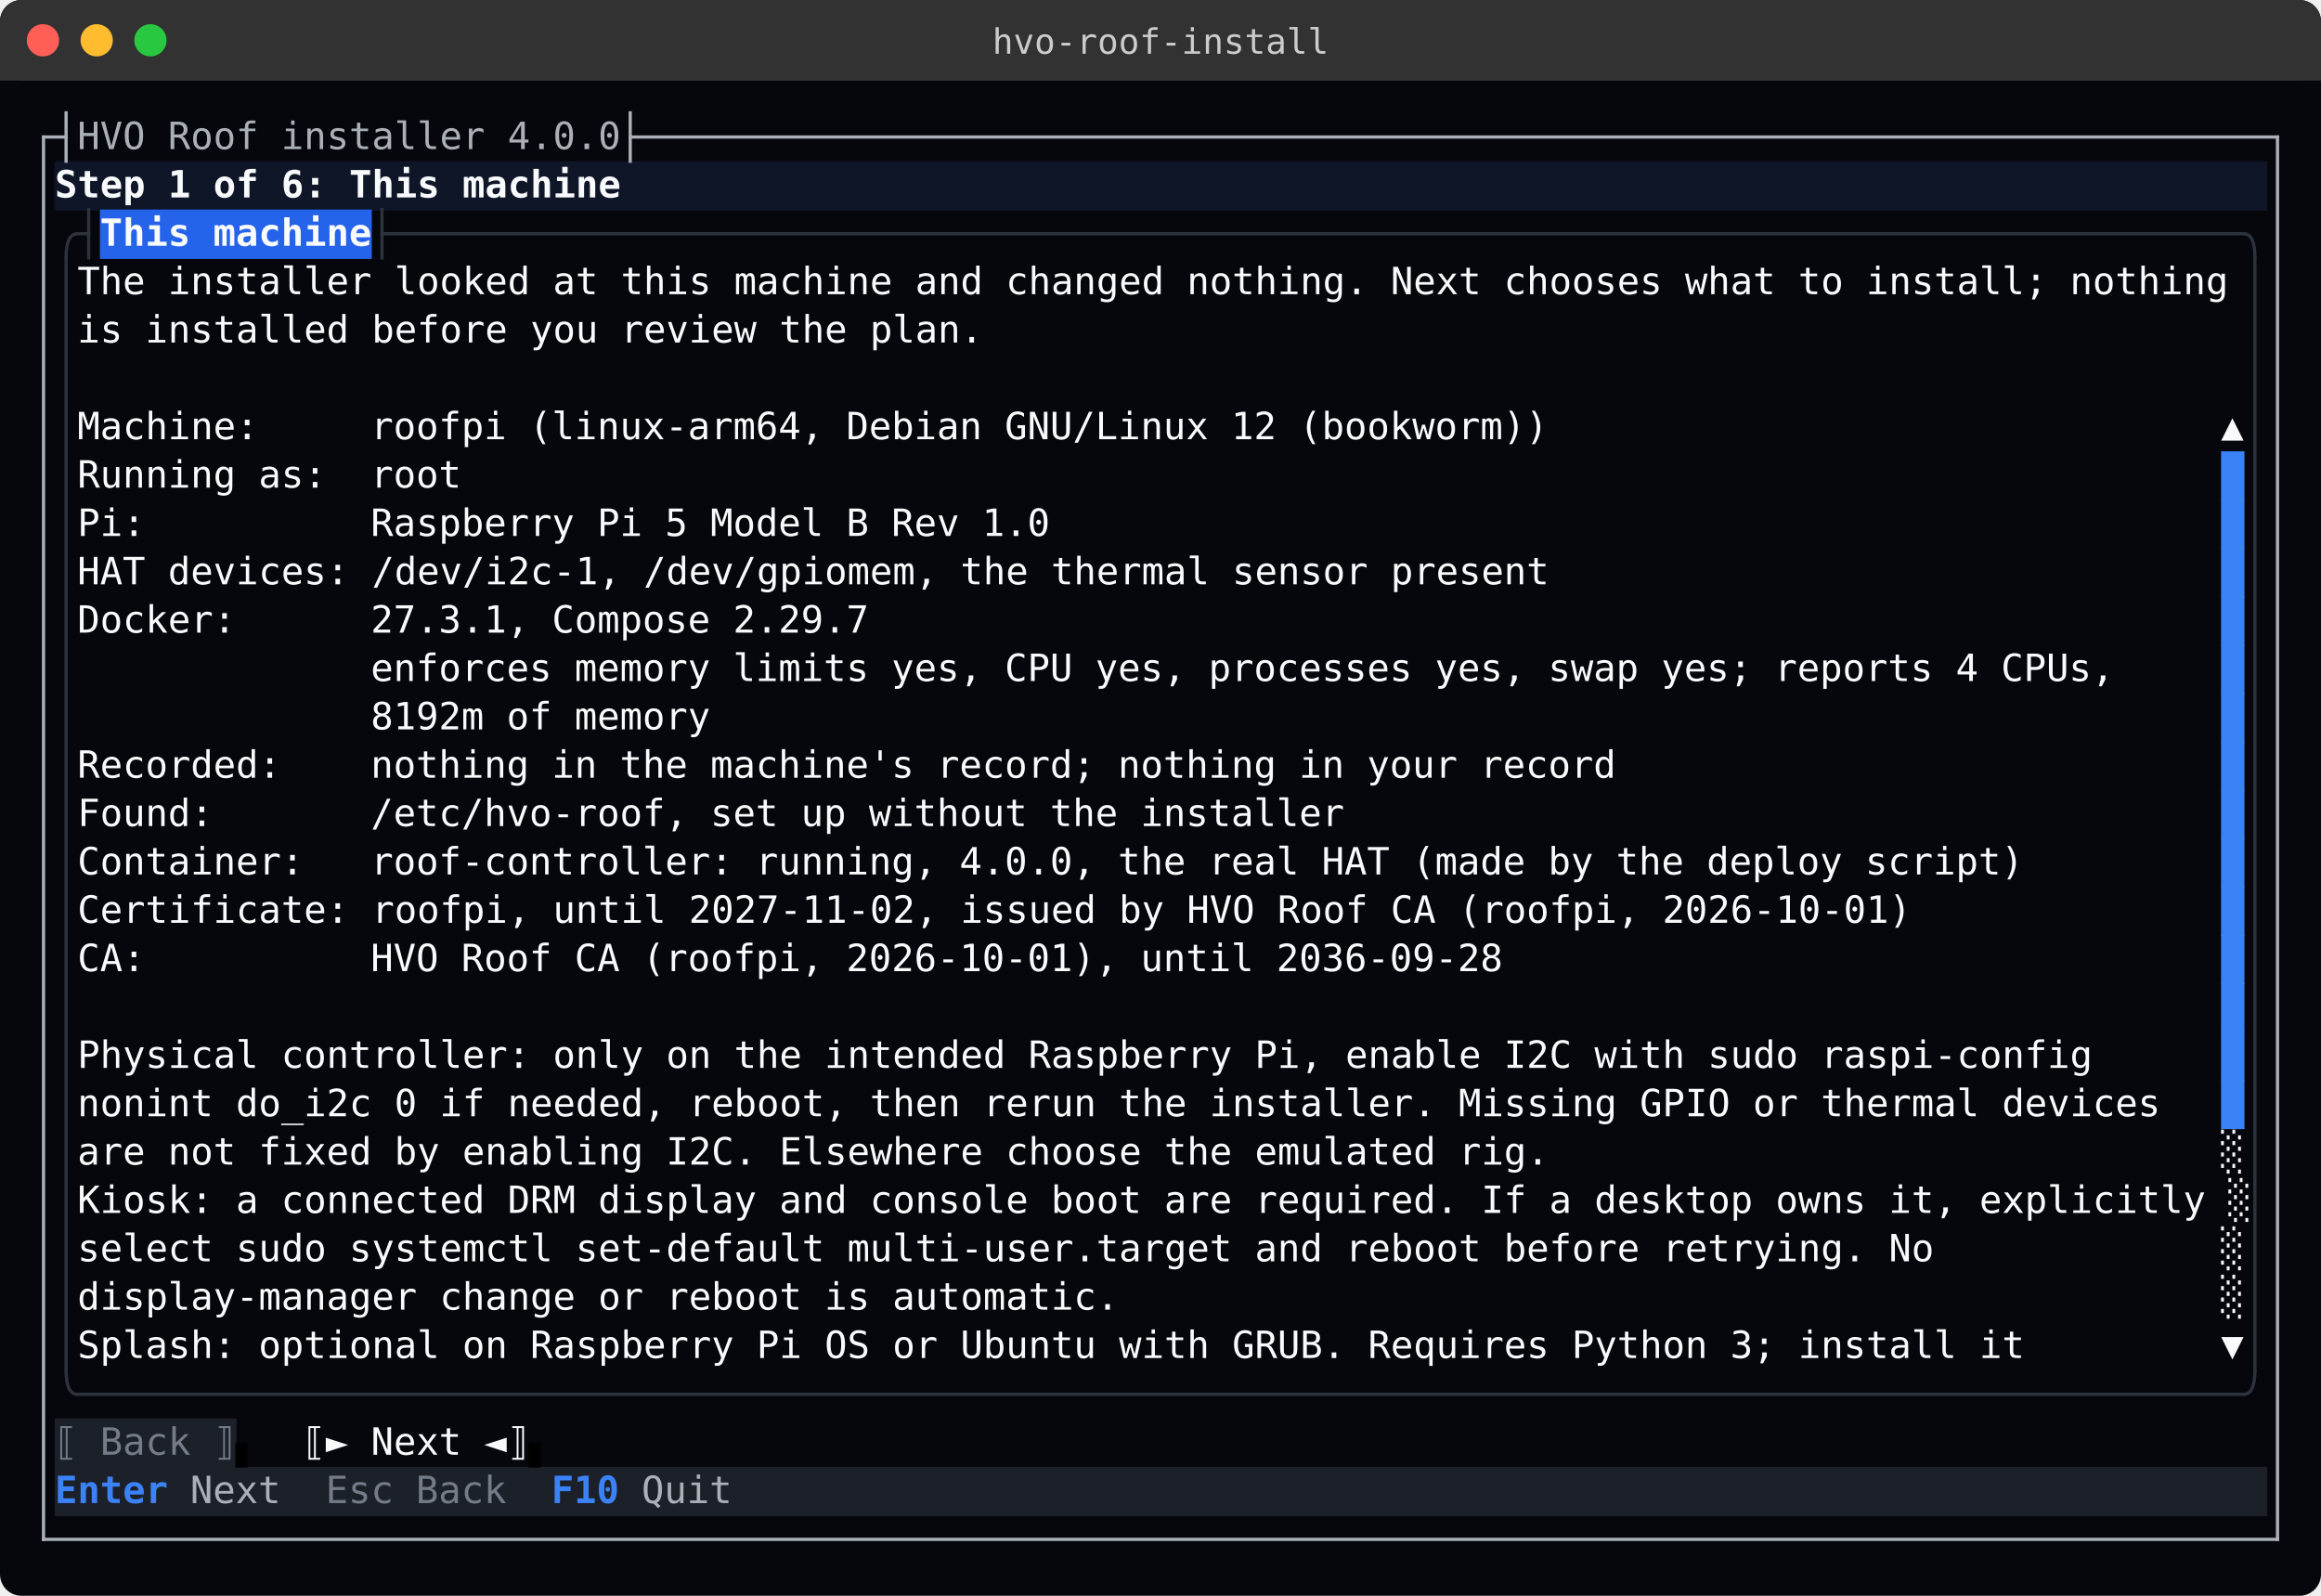
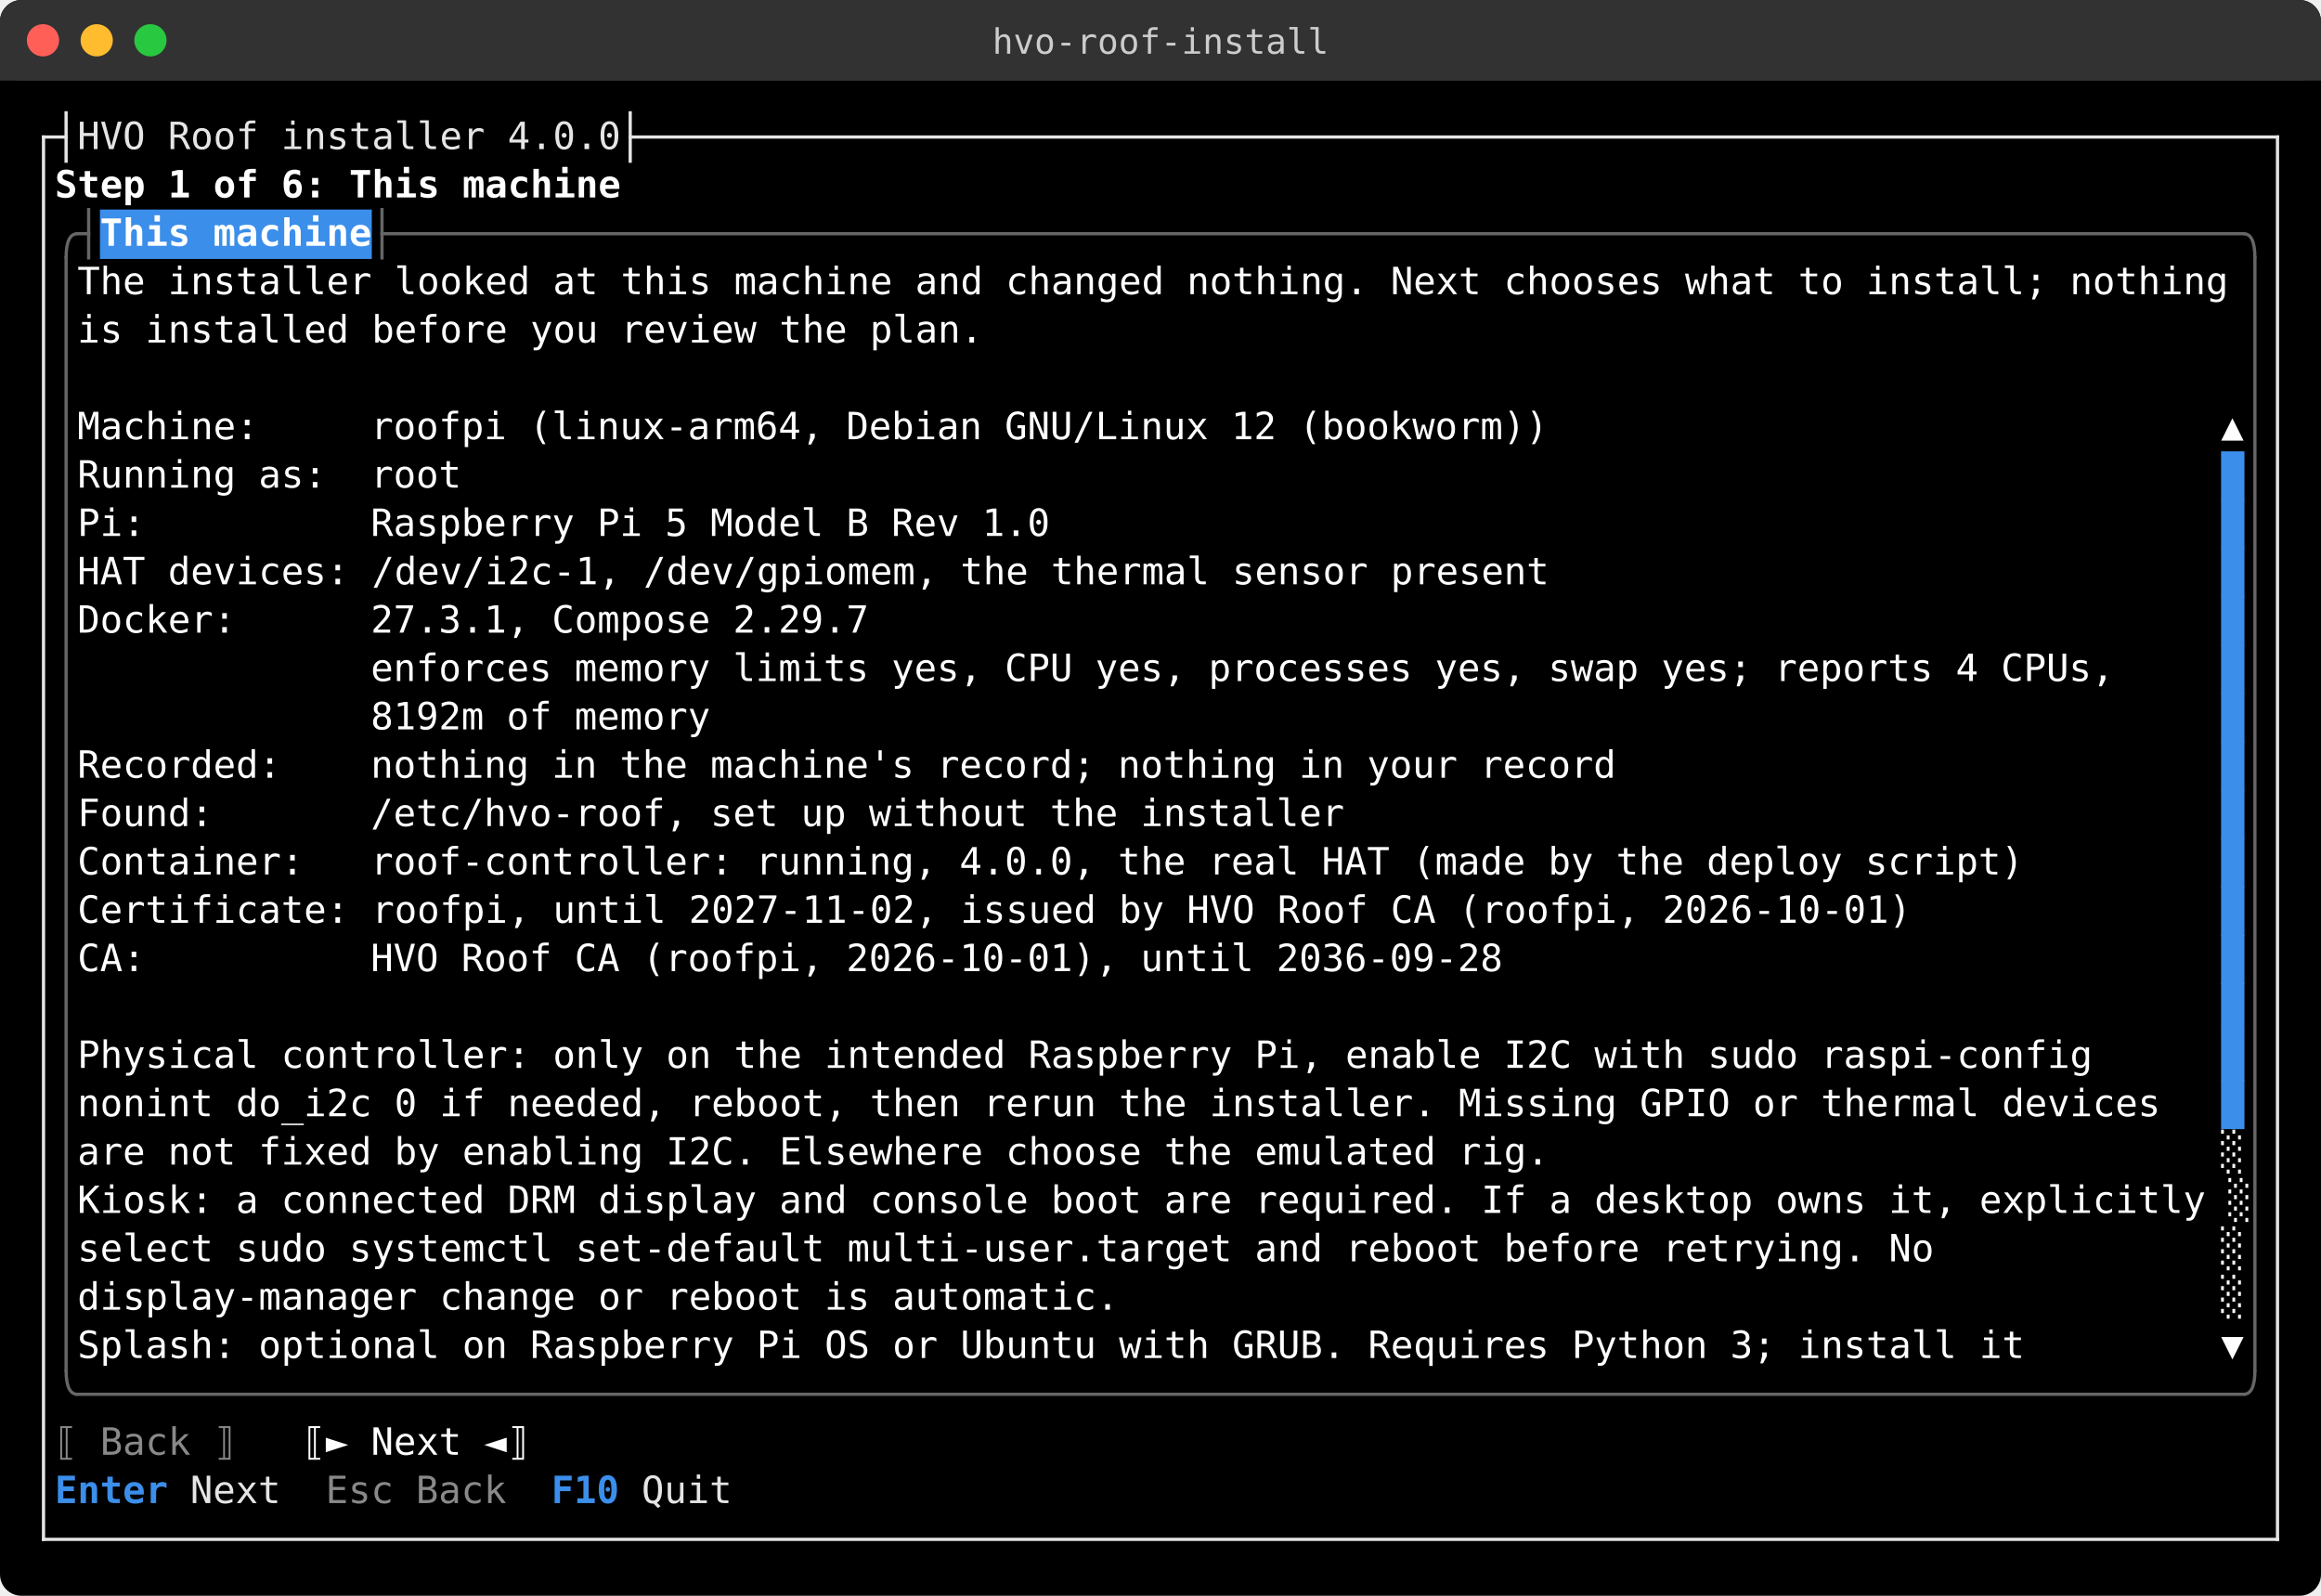
<svg xmlns="http://www.w3.org/2000/svg" width="864" height="594" viewBox="0 0 864.00 594.00" role="img" aria-label="hvo-roof-install">
  <g font-family="ui-monospace, SFMono-Regular, 'Cascadia Mono', 'DejaVu Sans Mono', Menlo, Consolas, 'Liberation Mono', monospace" font-size="14" xml:space="preserve" style="white-space: pre">
-     <rect x="0" y="0" width="864.00" height="594.00" rx="8" fill="#05070d" />
+     <rect x="0" y="0" width="864.00" height="594.00" rx="8" fill="#000000" />
    <rect x="0" y="0" width="864.00" height="30" rx="8" fill="#323233" />
    <rect x="0" y="22" width="864.00" height="8" fill="#323233" />
    <circle cx="16" cy="15.0" r="6" fill="#ff5f57" />
    <circle cx="36" cy="15.0" r="6" fill="#febc2e" />
    <circle cx="56" cy="15.0" r="6" fill="#28c840" />
    <text x="432.00" y="20.0" fill="#cccccc" text-anchor="middle" font-size="13">hvo-roof-install</text>
-     <rect x="20.40" y="60" width="823.60" height="18.4" fill="#0e1628" />
-     <rect x="37.20" y="78" width="101.20" height="18.4" fill="#2563eb" />
-     <rect x="20.40" y="528" width="67.60" height="18.4" fill="#1c2028" />
-     <rect x="20.40" y="546" width="823.60" height="18.4" fill="#1c2028" />
-     <rect x="826.80" y="168.00" width="8.70" height="18.30" fill="#3b82f6" />
-     <rect x="826.80" y="186.00" width="8.70" height="18.30" fill="#3b82f6" />
-     <rect x="826.80" y="204.00" width="8.70" height="18.30" fill="#3b82f6" />
-     <rect x="826.80" y="222.00" width="8.70" height="18.30" fill="#3b82f6" />
-     <rect x="826.80" y="240.00" width="8.70" height="18.30" fill="#3b82f6" />
-     <rect x="826.80" y="258.00" width="8.70" height="18.30" fill="#3b82f6" />
-     <rect x="826.80" y="276.00" width="8.70" height="18.30" fill="#3b82f6" />
-     <rect x="826.80" y="294.00" width="8.70" height="18.30" fill="#3b82f6" />
-     <rect x="826.80" y="312.00" width="8.70" height="18.30" fill="#3b82f6" />
-     <rect x="826.80" y="330.00" width="8.70" height="18.30" fill="#3b82f6" />
-     <rect x="826.80" y="348.00" width="8.70" height="18.30" fill="#3b82f6" />
-     <rect x="826.80" y="366.00" width="8.70" height="18.30" fill="#3b82f6" />
-     <rect x="826.80" y="384.00" width="8.70" height="18.30" fill="#3b82f6" />
-     <rect x="826.80" y="402.00" width="8.70" height="18.30" fill="#3b82f6" />
+     <rect x="37.20" y="78" width="101.20" height="18.4" fill="#3b8eea" />
+     <rect x="826.80" y="168.00" width="8.70" height="18.30" fill="#3b8eea" />
+     <rect x="826.80" y="186.00" width="8.70" height="18.30" fill="#3b8eea" />
+     <rect x="826.80" y="204.00" width="8.70" height="18.30" fill="#3b8eea" />
+     <rect x="826.80" y="222.00" width="8.70" height="18.30" fill="#3b8eea" />
+     <rect x="826.80" y="240.00" width="8.70" height="18.30" fill="#3b8eea" />
+     <rect x="826.80" y="258.00" width="8.70" height="18.30" fill="#3b8eea" />
+     <rect x="826.80" y="276.00" width="8.70" height="18.30" fill="#3b8eea" />
+     <rect x="826.80" y="294.00" width="8.70" height="18.30" fill="#3b8eea" />
+     <rect x="826.80" y="312.00" width="8.70" height="18.30" fill="#3b8eea" />
+     <rect x="826.80" y="330.00" width="8.70" height="18.30" fill="#3b8eea" />
+     <rect x="826.80" y="348.00" width="8.70" height="18.30" fill="#3b8eea" />
+     <rect x="826.80" y="366.00" width="8.70" height="18.30" fill="#3b8eea" />
+     <rect x="826.80" y="384.00" width="8.70" height="18.30" fill="#3b8eea" />
+     <rect x="826.80" y="402.00" width="8.70" height="18.30" fill="#3b8eea" />
    <rect x="87.60" y="537.00" width="4.50" height="9.30" fill="#000000" />
    <rect x="196.80" y="537.00" width="4.50" height="9.30" fill="#000000" />
-     <line x1="16.20" y1="50.40" x2="16.20" y2="573.60" stroke="#abb0b7" stroke-width="1.2" />
-     <line x1="15.60" y1="51.00" x2="25.20" y2="51.00" stroke="#abb0b7" stroke-width="1.2" />
-     <line x1="234.00" y1="51.00" x2="848.40" y2="51.00" stroke="#abb0b7" stroke-width="1.2" />
-     <line x1="24.60" y1="41.40" x2="24.60" y2="60.60" stroke="#abb0b7" stroke-width="1.2" />
-     <line x1="234.60" y1="41.40" x2="234.60" y2="60.60" stroke="#abb0b7" stroke-width="1.2" />
-     <line x1="847.80" y1="50.40" x2="847.80" y2="573.60" stroke="#abb0b7" stroke-width="1.2" />
-     <line x1="33.00" y1="77.40" x2="33.00" y2="96.60" stroke="#2d333d" stroke-width="1.2" />
-     <line x1="28.20" y1="87.00" x2="33.60" y2="87.00" stroke="#2d333d" stroke-width="1.2" />
-     <line x1="141.60" y1="87.00" x2="835.80" y2="87.00" stroke="#2d333d" stroke-width="1.2" />
-     <line x1="142.20" y1="77.40" x2="142.20" y2="96.60" stroke="#2d333d" stroke-width="1.2" />
-     <line x1="24.60" y1="95.40" x2="24.60" y2="510.60" stroke="#2d333d" stroke-width="1.2" />
-     <line x1="839.40" y1="95.40" x2="839.40" y2="510.60" stroke="#2d333d" stroke-width="1.2" />
-     <line x1="28.20" y1="519.00" x2="835.80" y2="519.00" stroke="#2d333d" stroke-width="1.2" />
-     <line x1="15.60" y1="573.00" x2="848.40" y2="573.00" stroke="#abb0b7" stroke-width="1.2" />
-     <path d="M28.80,87.00 Q24.60,87.00 24.60,96.00" fill="none" stroke="#2d333d" stroke-width="1.2" />
-     <path d="M835.20,87.00 Q839.40,87.00 839.40,96.00" fill="none" stroke="#2d333d" stroke-width="1.2" />
-     <path d="M24.60,510.00 Q24.60,519.00 28.80,519.00" fill="none" stroke="#2d333d" stroke-width="1.2" />
-     <path d="M839.40,510.00 Q839.40,519.00 835.20,519.00" fill="none" stroke="#2d333d" stroke-width="1.2" />
-     <text x="28.80" y="55.50" fill="#abb0b7" textLength="201.60" lengthAdjust="spacingAndGlyphs">HVO Roof installer 4.0.0</text>
-     <text x="20.40" y="73.50" fill="#f8fafc" textLength="210.00" lengthAdjust="spacingAndGlyphs" font-weight="bold">Step 1 of 6: This machine</text>
-     <text x="37.20" y="91.50" fill="#f8fafc" textLength="100.80" lengthAdjust="spacingAndGlyphs" font-weight="bold">This machine</text>
-     <text x="28.80" y="109.50" fill="#f8fafc" textLength="798.00" lengthAdjust="spacingAndGlyphs">The installer looked at this machine and changed nothing. Next chooses what to install; nothing</text>
-     <text x="28.80" y="127.50" fill="#f8fafc" textLength="336.00" lengthAdjust="spacingAndGlyphs">is installed before you review the plan.</text>
-     <text x="28.80" y="163.50" fill="#f8fafc" textLength="67.20" lengthAdjust="spacingAndGlyphs">Machine:</text>
-     <text x="138.00" y="163.50" fill="#f8fafc" textLength="436.80" lengthAdjust="spacingAndGlyphs">roofpi (linux-arm64, Debian GNU/Linux 12 (bookworm))</text>
-     <text x="826.80" y="163.50" fill="#f8fafc">▲</text>
-     <text x="28.80" y="181.50" fill="#f8fafc" textLength="92.40" lengthAdjust="spacingAndGlyphs">Running as:</text>
-     <text x="138.00" y="181.50" fill="#f8fafc" textLength="33.60" lengthAdjust="spacingAndGlyphs">root</text>
-     <text x="28.80" y="199.50" fill="#f8fafc" textLength="25.20" lengthAdjust="spacingAndGlyphs">Pi:</text>
-     <text x="138.00" y="199.50" fill="#f8fafc" textLength="252.00" lengthAdjust="spacingAndGlyphs">Raspberry Pi 5 Model B Rev 1.0</text>
-     <text x="28.80" y="217.50" fill="#f8fafc" textLength="546.00" lengthAdjust="spacingAndGlyphs">HAT devices: /dev/i2c-1, /dev/gpiomem, the thermal sensor present</text>
-     <text x="28.80" y="235.50" fill="#f8fafc" textLength="58.80" lengthAdjust="spacingAndGlyphs">Docker:</text>
-     <text x="138.00" y="235.50" fill="#f8fafc" textLength="184.80" lengthAdjust="spacingAndGlyphs">27.3.1, Compose 2.29.7</text>
-     <text x="138.00" y="253.50" fill="#f8fafc" textLength="646.80" lengthAdjust="spacingAndGlyphs">enforces memory limits yes, CPU yes, processes yes, swap yes; reports 4 CPUs,</text>
-     <text x="138.00" y="271.50" fill="#f8fafc" textLength="126.00" lengthAdjust="spacingAndGlyphs">8192m of memory</text>
-     <text x="28.80" y="289.50" fill="#f8fafc" textLength="75.60" lengthAdjust="spacingAndGlyphs">Recorded:</text>
-     <text x="138.00" y="289.50" fill="#f8fafc" textLength="462.00" lengthAdjust="spacingAndGlyphs">nothing in the machine's record; nothing in your record</text>
-     <text x="28.80" y="307.50" fill="#f8fafc" textLength="50.40" lengthAdjust="spacingAndGlyphs">Found:</text>
-     <text x="138.00" y="307.50" fill="#f8fafc" textLength="361.20" lengthAdjust="spacingAndGlyphs">/etc/hvo-roof, set up without the installer</text>
-     <text x="28.80" y="325.50" fill="#f8fafc" textLength="84.00" lengthAdjust="spacingAndGlyphs">Container:</text>
-     <text x="138.00" y="325.50" fill="#f8fafc" textLength="613.20" lengthAdjust="spacingAndGlyphs">roof-controller: running, 4.0.0, the real HAT (made by the deploy script)</text>
-     <text x="28.80" y="343.50" fill="#f8fafc" textLength="680.40" lengthAdjust="spacingAndGlyphs">Certificate: roofpi, until 2027-11-02, issued by HVO Roof CA (roofpi, 2026-10-01)</text>
-     <text x="28.80" y="361.50" fill="#f8fafc" textLength="25.20" lengthAdjust="spacingAndGlyphs">CA:</text>
-     <text x="138.00" y="361.50" fill="#f8fafc" textLength="420.00" lengthAdjust="spacingAndGlyphs">HVO Roof CA (roofpi, 2026-10-01), until 2036-09-28</text>
-     <text x="28.80" y="397.50" fill="#f8fafc" textLength="747.60" lengthAdjust="spacingAndGlyphs">Physical controller: only on the intended Raspberry Pi, enable I2C with sudo raspi-config</text>
-     <text x="28.80" y="415.50" fill="#f8fafc" textLength="772.80" lengthAdjust="spacingAndGlyphs">nonint do_i2c 0 if needed, reboot, then rerun the installer. Missing GPIO or thermal devices</text>
-     <text x="28.80" y="433.50" fill="#f8fafc" textLength="546.00" lengthAdjust="spacingAndGlyphs">are not fixed by enabling I2C. Elsewhere choose the emulated rig.</text>
-     <text x="826.80" y="433.50" fill="#f8fafc">░</text>
-     <text x="28.80" y="451.50" fill="#f8fafc" textLength="806.40" lengthAdjust="spacingAndGlyphs">Kiosk: a connected DRM display and console boot are required. If a desktop owns it, explicitly ░</text>
-     <text x="28.80" y="469.50" fill="#f8fafc" textLength="688.80" lengthAdjust="spacingAndGlyphs">select sudo systemctl set-default multi-user.target and reboot before retrying. No</text>
-     <text x="826.80" y="469.50" fill="#f8fafc">░</text>
-     <text x="28.80" y="487.50" fill="#f8fafc" textLength="386.40" lengthAdjust="spacingAndGlyphs">display-manager change or reboot is automatic.</text>
-     <text x="826.80" y="487.50" fill="#f8fafc">░</text>
-     <text x="28.80" y="505.50" fill="#f8fafc" textLength="722.40" lengthAdjust="spacingAndGlyphs">Splash: optional on Raspberry Pi OS or Ubuntu with GRUB. Requires Python 3; install it</text>
-     <text x="826.80" y="505.50" fill="#f8fafc">▼</text>
-     <text x="20.40" y="541.50" fill="#aeb9c8" textLength="67.20" lengthAdjust="spacingAndGlyphs" opacity="0.6">⟦ Back ⟧</text>
-     <text x="112.80" y="541.50" fill="#f8fafc" textLength="84.00" lengthAdjust="spacingAndGlyphs">⟦► Next ◄⟧</text>
-     <text x="20.40" y="559.50" fill="#3b82f6" textLength="42.00" lengthAdjust="spacingAndGlyphs" font-weight="bold">Enter</text>
-     <text x="70.80" y="559.50" fill="#abb0b7" textLength="33.60" lengthAdjust="spacingAndGlyphs">Next</text>
-     <text x="121.20" y="559.50" fill="#aeb9c8" textLength="25.20" lengthAdjust="spacingAndGlyphs" opacity="0.6">Esc</text>
-     <text x="154.80" y="559.50" fill="#aeb9c8" textLength="33.60" lengthAdjust="spacingAndGlyphs" opacity="0.6">Back</text>
-     <text x="205.20" y="559.50" fill="#3b82f6" textLength="25.20" lengthAdjust="spacingAndGlyphs" font-weight="bold">F10</text>
-     <text x="238.80" y="559.50" fill="#abb0b7" textLength="33.60" lengthAdjust="spacingAndGlyphs">Quit</text>
+     <line x1="16.20" y1="50.40" x2="16.20" y2="573.60" stroke="#e5e5e5" stroke-width="1.2" />
+     <line x1="15.60" y1="51.00" x2="25.20" y2="51.00" stroke="#e5e5e5" stroke-width="1.2" />
+     <line x1="234.00" y1="51.00" x2="848.40" y2="51.00" stroke="#e5e5e5" stroke-width="1.2" />
+     <line x1="24.60" y1="41.40" x2="24.60" y2="60.60" stroke="#e5e5e5" stroke-width="1.2" />
+     <line x1="234.60" y1="41.40" x2="234.60" y2="60.60" stroke="#e5e5e5" stroke-width="1.2" />
+     <line x1="847.80" y1="50.40" x2="847.80" y2="573.60" stroke="#e5e5e5" stroke-width="1.2" />
+     <line x1="33.00" y1="77.40" x2="33.00" y2="96.60" stroke="#666666" stroke-width="1.2" />
+     <line x1="28.20" y1="87.00" x2="33.60" y2="87.00" stroke="#666666" stroke-width="1.2" />
+     <line x1="141.60" y1="87.00" x2="835.80" y2="87.00" stroke="#666666" stroke-width="1.2" />
+     <line x1="142.20" y1="77.40" x2="142.20" y2="96.60" stroke="#666666" stroke-width="1.2" />
+     <line x1="24.60" y1="95.40" x2="24.60" y2="510.60" stroke="#666666" stroke-width="1.2" />
+     <line x1="839.40" y1="95.40" x2="839.40" y2="510.60" stroke="#666666" stroke-width="1.2" />
+     <line x1="28.20" y1="519.00" x2="835.80" y2="519.00" stroke="#666666" stroke-width="1.2" />
+     <line x1="15.60" y1="573.00" x2="848.40" y2="573.00" stroke="#e5e5e5" stroke-width="1.2" />
+     <path d="M28.80,87.00 Q24.60,87.00 24.60,96.00" fill="none" stroke="#666666" stroke-width="1.2" />
+     <path d="M835.20,87.00 Q839.40,87.00 839.40,96.00" fill="none" stroke="#666666" stroke-width="1.2" />
+     <path d="M24.60,510.00 Q24.60,519.00 28.80,519.00" fill="none" stroke="#666666" stroke-width="1.2" />
+     <path d="M839.40,510.00 Q839.40,519.00 835.20,519.00" fill="none" stroke="#666666" stroke-width="1.2" />
+     <text x="28.80" y="55.50" fill="#e5e5e5" textLength="201.60" lengthAdjust="spacingAndGlyphs">HVO Roof installer 4.0.0</text>
+     <text x="20.40" y="73.50" fill="#ffffff" textLength="210.00" lengthAdjust="spacingAndGlyphs" font-weight="bold">Step 1 of 6: This machine</text>
+     <text x="37.20" y="91.50" fill="#ffffff" textLength="100.80" lengthAdjust="spacingAndGlyphs" font-weight="bold">This machine</text>
+     <text x="28.80" y="109.50" fill="#ffffff" textLength="798.00" lengthAdjust="spacingAndGlyphs">The installer looked at this machine and changed nothing. Next chooses what to install; nothing</text>
+     <text x="28.80" y="127.50" fill="#ffffff" textLength="336.00" lengthAdjust="spacingAndGlyphs">is installed before you review the plan.</text>
+     <text x="28.80" y="163.50" fill="#ffffff" textLength="67.20" lengthAdjust="spacingAndGlyphs">Machine:</text>
+     <text x="138.00" y="163.50" fill="#ffffff" textLength="436.80" lengthAdjust="spacingAndGlyphs">roofpi (linux-arm64, Debian GNU/Linux 12 (bookworm))</text>
+     <text x="826.80" y="163.50" fill="#ffffff">▲</text>
+     <text x="28.80" y="181.50" fill="#ffffff" textLength="92.40" lengthAdjust="spacingAndGlyphs">Running as:</text>
+     <text x="138.00" y="181.50" fill="#ffffff" textLength="33.60" lengthAdjust="spacingAndGlyphs">root</text>
+     <text x="28.80" y="199.50" fill="#ffffff" textLength="25.20" lengthAdjust="spacingAndGlyphs">Pi:</text>
+     <text x="138.00" y="199.50" fill="#ffffff" textLength="252.00" lengthAdjust="spacingAndGlyphs">Raspberry Pi 5 Model B Rev 1.0</text>
+     <text x="28.80" y="217.50" fill="#ffffff" textLength="546.00" lengthAdjust="spacingAndGlyphs">HAT devices: /dev/i2c-1, /dev/gpiomem, the thermal sensor present</text>
+     <text x="28.80" y="235.50" fill="#ffffff" textLength="58.80" lengthAdjust="spacingAndGlyphs">Docker:</text>
+     <text x="138.00" y="235.50" fill="#ffffff" textLength="184.80" lengthAdjust="spacingAndGlyphs">27.3.1, Compose 2.29.7</text>
+     <text x="138.00" y="253.50" fill="#ffffff" textLength="646.80" lengthAdjust="spacingAndGlyphs">enforces memory limits yes, CPU yes, processes yes, swap yes; reports 4 CPUs,</text>
+     <text x="138.00" y="271.50" fill="#ffffff" textLength="126.00" lengthAdjust="spacingAndGlyphs">8192m of memory</text>
+     <text x="28.80" y="289.50" fill="#ffffff" textLength="75.60" lengthAdjust="spacingAndGlyphs">Recorded:</text>
+     <text x="138.00" y="289.50" fill="#ffffff" textLength="462.00" lengthAdjust="spacingAndGlyphs">nothing in the machine's record; nothing in your record</text>
+     <text x="28.80" y="307.50" fill="#ffffff" textLength="50.40" lengthAdjust="spacingAndGlyphs">Found:</text>
+     <text x="138.00" y="307.50" fill="#ffffff" textLength="361.20" lengthAdjust="spacingAndGlyphs">/etc/hvo-roof, set up without the installer</text>
+     <text x="28.80" y="325.50" fill="#ffffff" textLength="84.00" lengthAdjust="spacingAndGlyphs">Container:</text>
+     <text x="138.00" y="325.50" fill="#ffffff" textLength="613.20" lengthAdjust="spacingAndGlyphs">roof-controller: running, 4.0.0, the real HAT (made by the deploy script)</text>
+     <text x="28.80" y="343.50" fill="#ffffff" textLength="680.40" lengthAdjust="spacingAndGlyphs">Certificate: roofpi, until 2027-11-02, issued by HVO Roof CA (roofpi, 2026-10-01)</text>
+     <text x="28.80" y="361.50" fill="#ffffff" textLength="25.20" lengthAdjust="spacingAndGlyphs">CA:</text>
+     <text x="138.00" y="361.50" fill="#ffffff" textLength="420.00" lengthAdjust="spacingAndGlyphs">HVO Roof CA (roofpi, 2026-10-01), until 2036-09-28</text>
+     <text x="28.80" y="397.50" fill="#ffffff" textLength="747.60" lengthAdjust="spacingAndGlyphs">Physical controller: only on the intended Raspberry Pi, enable I2C with sudo raspi-config</text>
+     <text x="28.80" y="415.50" fill="#ffffff" textLength="772.80" lengthAdjust="spacingAndGlyphs">nonint do_i2c 0 if needed, reboot, then rerun the installer. Missing GPIO or thermal devices</text>
+     <text x="28.80" y="433.50" fill="#ffffff" textLength="546.00" lengthAdjust="spacingAndGlyphs">are not fixed by enabling I2C. Elsewhere choose the emulated rig.</text>
+     <text x="826.80" y="433.50" fill="#ffffff">░</text>
+     <text x="28.80" y="451.50" fill="#ffffff" textLength="806.40" lengthAdjust="spacingAndGlyphs">Kiosk: a connected DRM display and console boot are required. If a desktop owns it, explicitly ░</text>
+     <text x="28.80" y="469.50" fill="#ffffff" textLength="688.80" lengthAdjust="spacingAndGlyphs">select sudo systemctl set-default multi-user.target and reboot before retrying. No</text>
+     <text x="826.80" y="469.50" fill="#ffffff">░</text>
+     <text x="28.80" y="487.50" fill="#ffffff" textLength="386.40" lengthAdjust="spacingAndGlyphs">display-manager change or reboot is automatic.</text>
+     <text x="826.80" y="487.50" fill="#ffffff">░</text>
+     <text x="28.80" y="505.50" fill="#ffffff" textLength="722.40" lengthAdjust="spacingAndGlyphs">Splash: optional on Raspberry Pi OS or Ubuntu with GRUB. Requires Python 3; install it</text>
+     <text x="826.80" y="505.50" fill="#ffffff">▼</text>
+     <text x="20.40" y="541.50" fill="#e5e5e5" textLength="67.20" lengthAdjust="spacingAndGlyphs" opacity="0.6">⟦ Back ⟧</text>
+     <text x="112.80" y="541.50" fill="#ffffff" textLength="84.00" lengthAdjust="spacingAndGlyphs">⟦► Next ◄⟧</text>
+     <text x="20.40" y="559.50" fill="#3b8eea" textLength="42.00" lengthAdjust="spacingAndGlyphs" font-weight="bold">Enter</text>
+     <text x="70.80" y="559.50" fill="#e5e5e5" textLength="33.60" lengthAdjust="spacingAndGlyphs">Next</text>
+     <text x="121.20" y="559.50" fill="#e5e5e5" textLength="25.20" lengthAdjust="spacingAndGlyphs" opacity="0.6">Esc</text>
+     <text x="154.80" y="559.50" fill="#e5e5e5" textLength="33.60" lengthAdjust="spacingAndGlyphs" opacity="0.6">Back</text>
+     <text x="205.20" y="559.50" fill="#3b8eea" textLength="25.20" lengthAdjust="spacingAndGlyphs" font-weight="bold">F10</text>
+     <text x="238.80" y="559.50" fill="#e5e5e5" textLength="33.60" lengthAdjust="spacingAndGlyphs">Quit</text>
  </g>
</svg>
